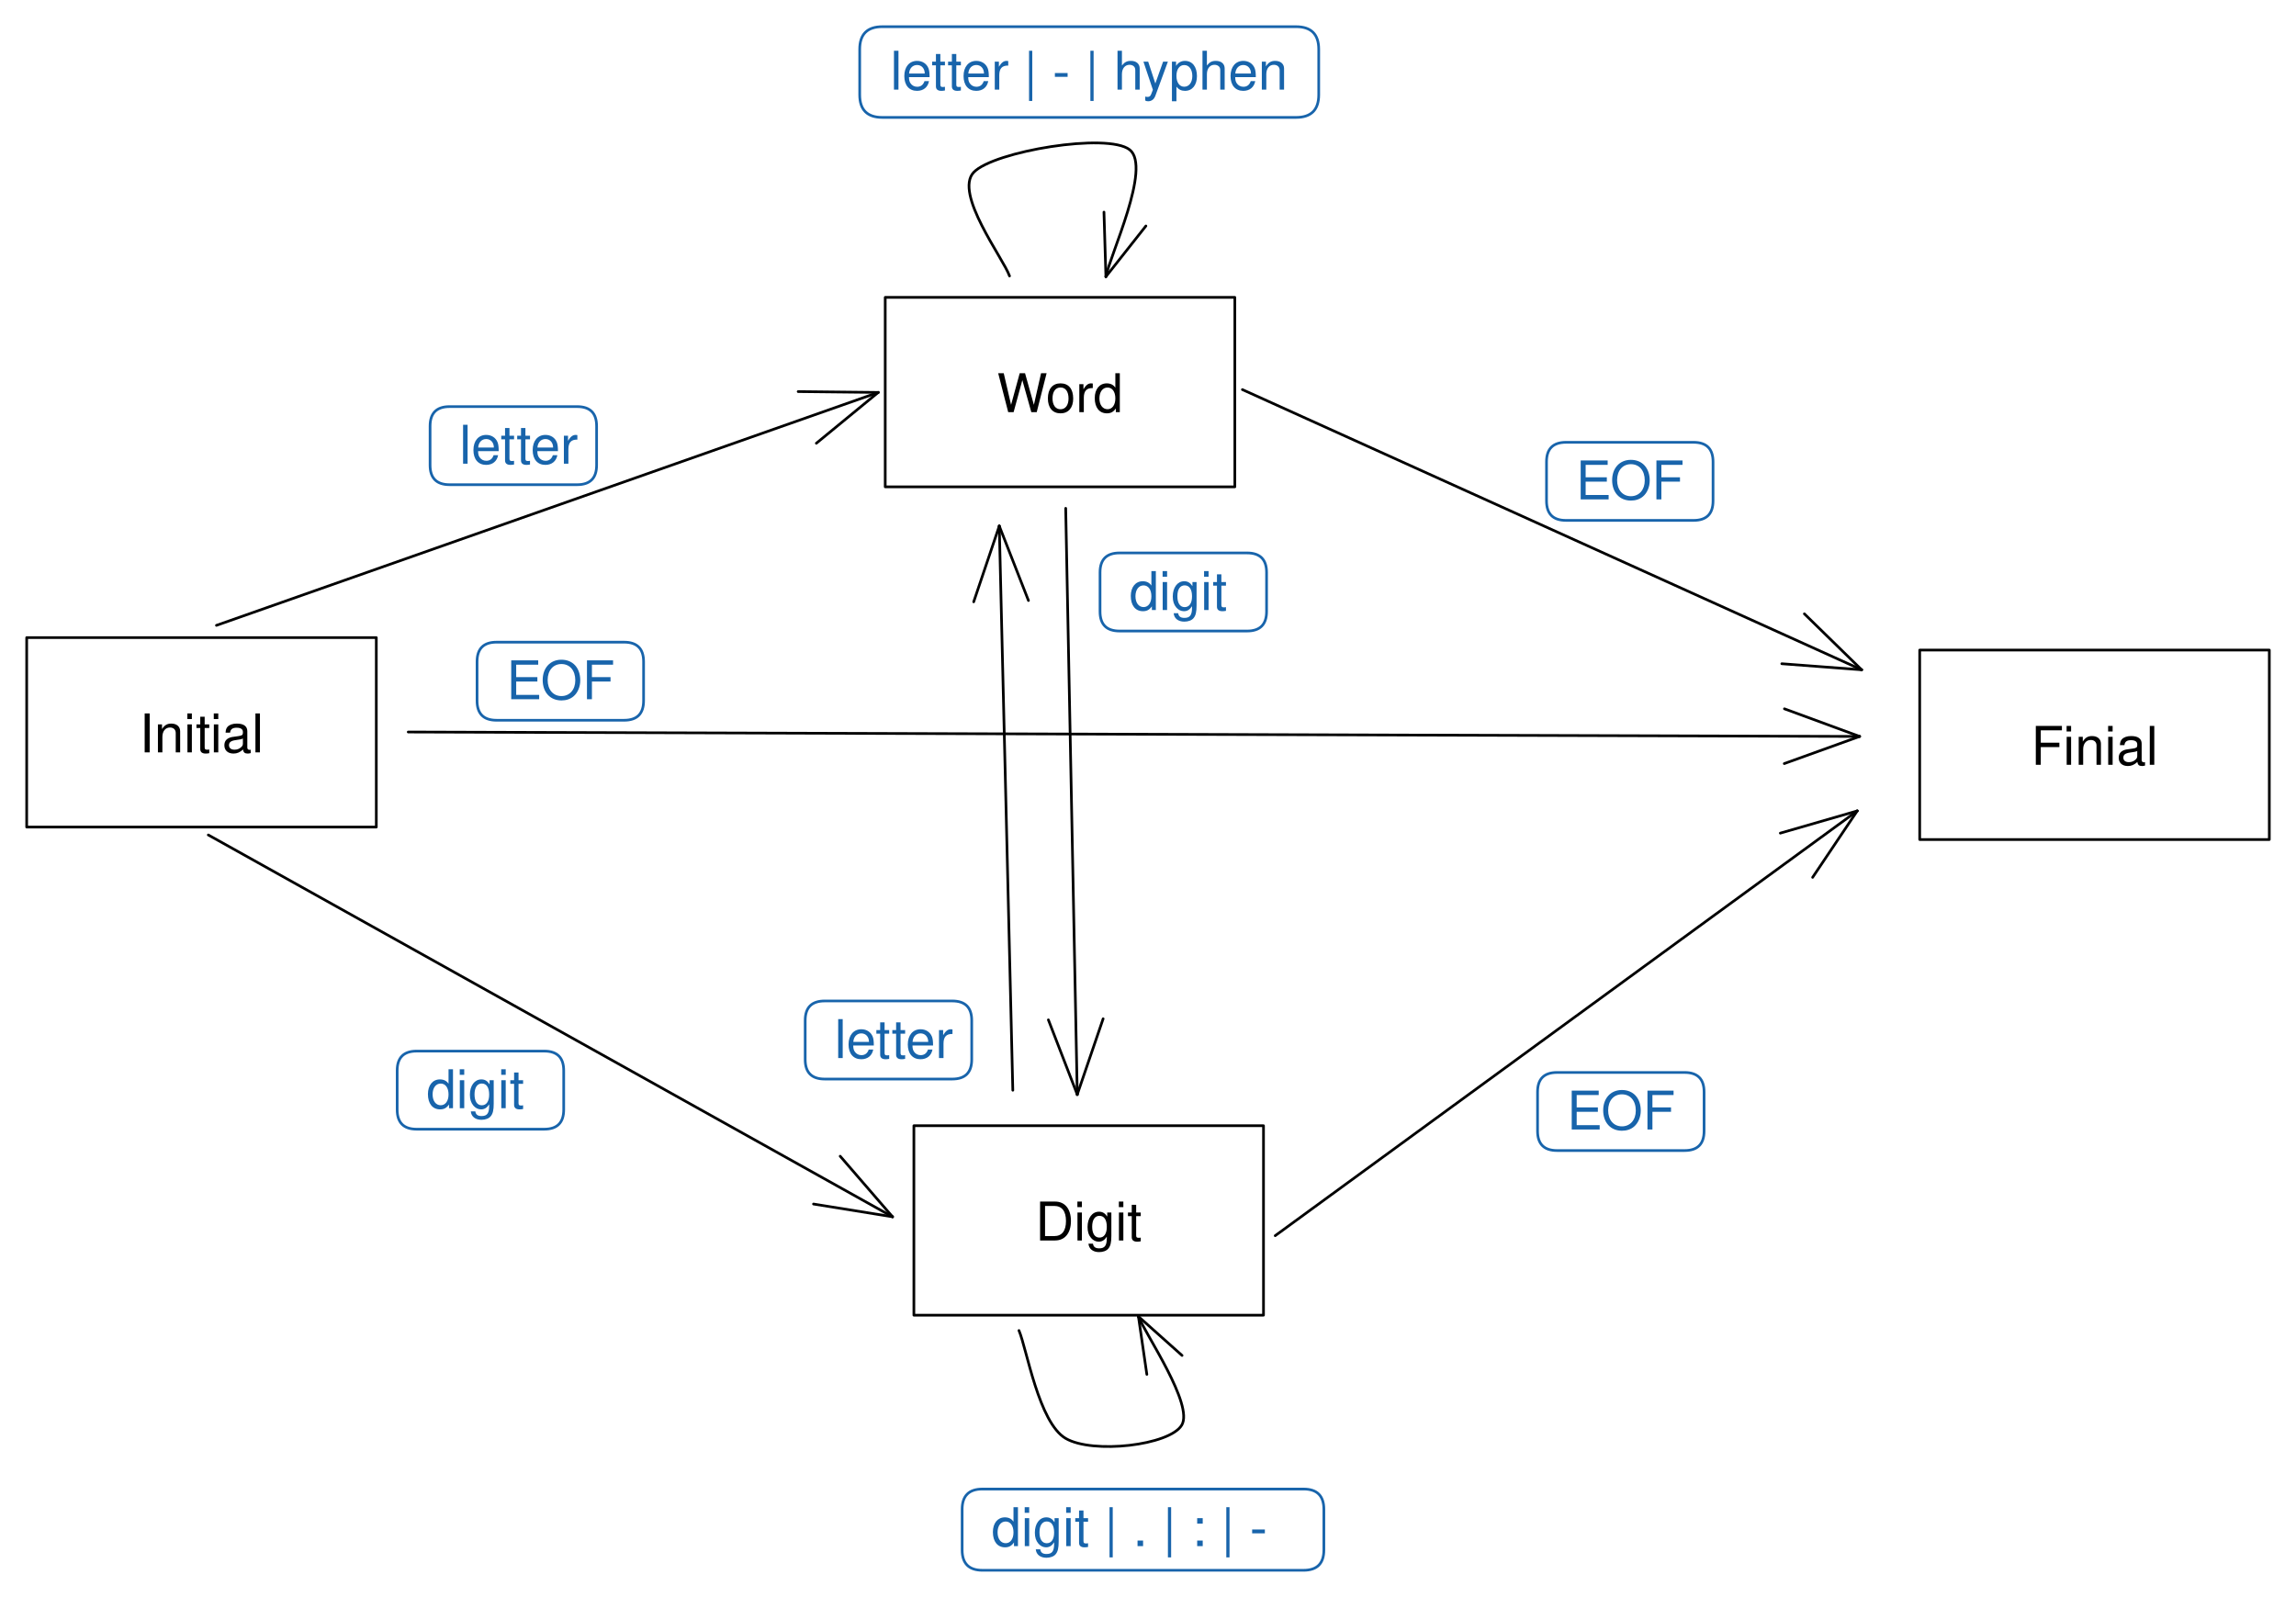
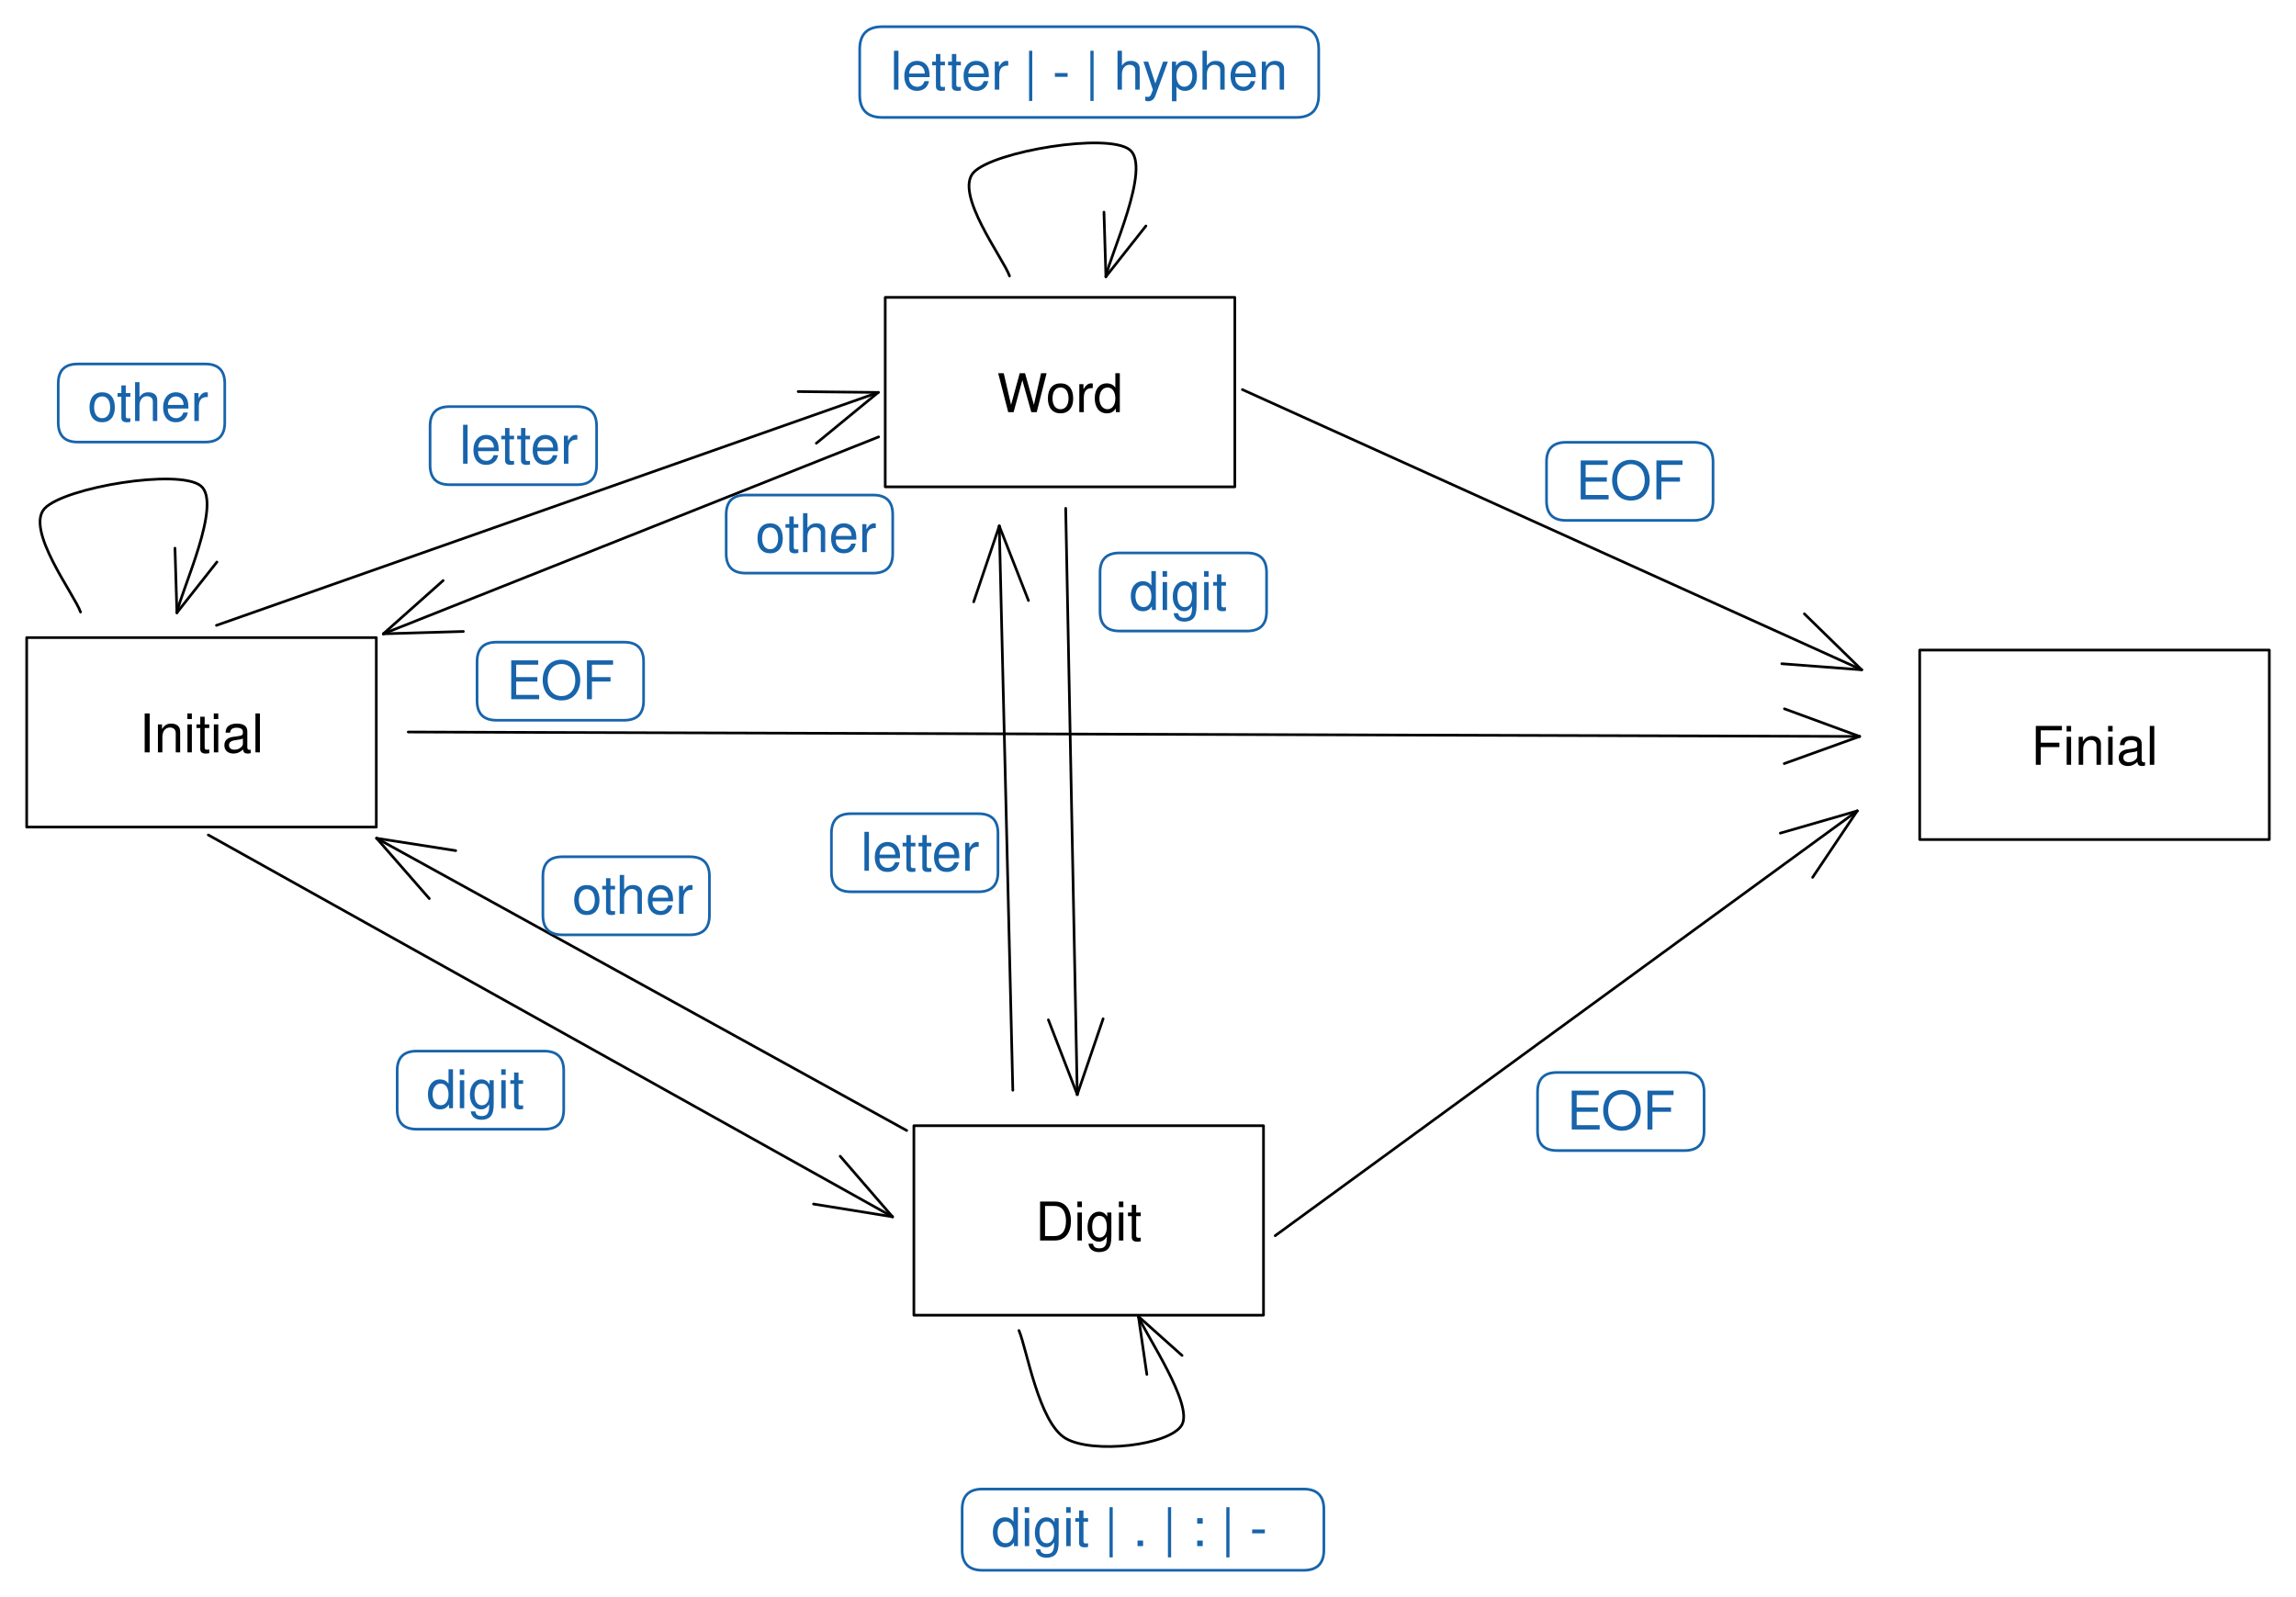
<svg xmlns="http://www.w3.org/2000/svg" version="1.1" viewBox="0 0 860.314 598.423" width="860.314" height="598.423">
  <defs>
    <style>
      @font-face {
        font-family: "Virgil";
        src: url("https://excalidraw.com/Virgil.woff2");
      }
      @font-face {
        font-family: "Cascadia";
        src: url("https://excalidraw.com/Cascadia.woff2");
      }
    </style>
  </defs>
  <g stroke-linecap="round" transform="translate(10 238.9248) rotate(0 65.5 35.50175)">
    <path d="M0 0 C27.87 0, 55.75 0, 131 0 M0 0 C31.63 0, 63.26 0, 131 0 M131 0 C131 14.58, 131 29.16, 131 71 M131 0 C131 22.67, 131 45.34, 131 71 M131 71 C94.47 71, 57.94 71, 0 71 M131 71 C79 71, 27 71, 0 71 M0 71 C0 56.4, 0 41.8, 0 0 M0 71 C0 47.88, 0 24.76, 0 0" stroke="#000000" stroke-width="1" fill="none" />
  </g>
  <g transform="translate(15 262.9265) rotate(0 60.5 11.5)">
    <text x="60.5" y="19" font-family="Helvetica, Segoe UI Emoji" font-size="20px" fill="#000000" text-anchor="middle" style="white-space: pre;" direction="ltr">Initial</text>
  </g>
  <g stroke-linecap="round" transform="translate(331.6954 111.4328) rotate(0 65.5 35.50175)">
    <path d="M0 0 C26.81 0, 53.62 0, 131 0 M0 0 C37.84 0, 75.68 0, 131 0 M131 0 C131 22.64, 131 45.28, 131 71 M131 0 C131 28.2, 131 56.4, 131 71 M131 71 C79.89 71, 28.77 71, 0 71 M131 71 C88.65 71, 46.3 71, 0 71 M0 71 C0 42.84, 0 14.69, 0 0 M0 71 C0 49.36, 0 27.72, 0 0" stroke="#000000" stroke-width="1" fill="none" />
  </g>
  <g transform="translate(336.6954 135.4346) rotate(0 60.5 11.5)">
    <text x="60.5" y="19" font-family="Helvetica, Segoe UI Emoji" font-size="20px" fill="#000000" text-anchor="middle" style="white-space: pre;" direction="ltr">Word</text>
  </g>
  <g stroke-linecap="round" transform="translate(342.4344 421.8323) rotate(0 65.5 35.50175)">
    <path d="M0 0 C52.38 0, 104.77 0, 131 0 M0 0 C26.45 0, 52.89 0, 131 0 M131 0 C131 16.29, 131 32.57, 131 71 M131 0 C131 19.28, 131 38.55, 131 71 M131 71 C89.02 71, 47.05 71, 0 71 M131 71 C83.54 71, 36.08 71, 0 71 M0 71 C0 54.3, 0 37.59, 0 0 M0 71 C0 53.39, 0 35.77, 0 0" stroke="#000000" stroke-width="1" fill="none" />
  </g>
  <g transform="translate(347.4344 445.8341) rotate(0 60.5 11.5)">
    <text x="60.5" y="19" font-family="Helvetica, Segoe UI Emoji" font-size="20px" fill="#000000" text-anchor="middle" style="white-space: pre;" direction="ltr">Digit</text>
  </g>
  <g stroke-linecap="round" transform="translate(719.3145 243.5959) rotate(0 65.5 35.50175)">
    <path d="M0 0 C48.05 0, 96.1 0, 131 0 M0 0 C38.84 0, 77.69 0, 131 0 M131 0 C131 17.46, 131 34.92, 131 71 M131 0 C131 24.63, 131 49.26, 131 71 M131 71 C90.24 71, 49.47 71, 0 71 M131 71 C87.73 71, 44.47 71, 0 71 M0 71 C0 44.35, 0 17.7, 0 0 M0 71 C0 53.39, 0 35.77, 0 0" stroke="#000000" stroke-width="1" fill="none" />
  </g>
  <g transform="translate(724.3145 267.5976) rotate(0 60.5 11.5)">
    <text x="60.5" y="19" font-family="Helvetica, Segoe UI Emoji" font-size="20px" fill="#000000" text-anchor="middle" style="white-space: pre;" direction="ltr">Finial</text>
  </g>
  <g stroke-linecap="round">
    <g transform="translate(81.10547 234.3347) rotate(0 123.9823 -43.64166)">
      <path d="M0 0 C41.33 -14.55, 206.64 -72.74, 247.96 -87.28 M0 0 C41.33 -14.55, 206.64 -72.74, 247.96 -87.28" stroke="#000000" stroke-width="1" fill="none" />
    </g>
    <g transform="translate(81.10547 234.3347) rotate(0 123.9823 -43.64166)">
      <path d="M224.78 -68.24 C233.43 -75.35, 242.08 -82.45, 247.96 -87.28 M224.78 -68.24 C230.76 -73.15, 236.74 -78.06, 247.96 -87.28" stroke="#000000" stroke-width="1" fill="none" />
    </g>
    <g transform="translate(81.10547 234.3347) rotate(0 123.9823 -43.64166)">
      <path d="M217.97 -87.6 C229.16 -87.48, 240.35 -87.36, 247.96 -87.28 M217.97 -87.6 C225.7 -87.52, 233.44 -87.44, 247.96 -87.28" stroke="#000000" stroke-width="1" fill="none" />
    </g>
  </g>
  <g stroke-linecap="round">
    <g transform="translate(78.05267 312.8801) rotate(0 128.1913 71.5397)">
      <path d="M0 0 C42.73 23.85, 213.65 119.23, 256.38 143.08 M0 0 C42.73 23.85, 213.65 119.23, 256.38 143.08" stroke="#000000" stroke-width="1" fill="none" />
    </g>
    <g transform="translate(78.05267 312.8801) rotate(0 128.1913 71.5397)">
      <path d="M226.77 138.3 C233.95 139.46, 241.13 140.62, 256.38 143.08 M226.77 138.3 C233.09 139.32, 239.41 140.34, 256.38 143.08" stroke="#000000" stroke-width="1" fill="none" />
    </g>
    <g transform="translate(78.05267 312.8801) rotate(0 128.1913 71.5397)">
      <path d="M236.77 120.38 C241.52 125.89, 246.28 131.39, 256.38 143.08 M236.77 120.38 C240.95 125.23, 245.14 130.07, 256.38 143.08" stroke="#000000" stroke-width="1" fill="none" />
    </g>
  </g>
  <g stroke-linecap="round">
    <g transform="translate(465.5304 145.9954) rotate(0 116.0129 52.49741)">
      <path d="M0 0 C38.67 17.5, 193.35 87.5, 232.03 104.99 M0 0 C38.67 17.5, 193.35 87.5, 232.03 104.99" stroke="#000000" stroke-width="1" fill="none" />
    </g>
    <g transform="translate(465.5304 145.9954) rotate(0 116.0129 52.49741)">
      <path d="M202.11 102.72 C209.47 103.28, 216.83 103.84, 232.03 104.99 M202.11 102.72 C209.27 103.26, 216.43 103.81, 232.03 104.99" stroke="#000000" stroke-width="1" fill="none" />
    </g>
    <g transform="translate(465.5304 145.9954) rotate(0 116.0129 52.49741)">
      <path d="M210.57 84.02 C215.85 89.18, 221.12 94.34, 232.03 104.99 M210.57 84.02 C215.71 89.04, 220.84 94.06, 232.03 104.99" stroke="#000000" stroke-width="1" fill="none" />
    </g>
  </g>
  <g stroke-linecap="round">
    <g transform="translate(477.8215 463.0372) rotate(0 109.0441 -79.58708)">
      <path d="M0 0 C36.35 -26.53, 181.74 -132.65, 218.09 -159.17 M0 0 C36.35 -26.53, 181.74 -132.65, 218.09 -159.17" stroke="#000000" stroke-width="1" fill="none" />
    </g>
    <g transform="translate(477.8215 463.0372) rotate(0 109.0441 -79.58708)">
      <path d="M201.37 -134.27 C206.32 -141.64, 211.27 -149.02, 218.09 -159.17 M201.37 -134.27 C205.84 -140.93, 210.32 -147.6, 218.09 -159.17" stroke="#000000" stroke-width="1" fill="none" />
    </g>
    <g transform="translate(477.8215 463.0372) rotate(0 109.0441 -79.58708)">
      <path d="M189.27 -150.84 C197.8 -153.31, 206.33 -155.78, 218.09 -159.17 M189.27 -150.84 C196.98 -153.07, 204.69 -155.3, 218.09 -159.17" stroke="#000000" stroke-width="1" fill="none" />
    </g>
  </g>
  <g transform="translate(172.1575 154.7499) rotate(0 22.5 11.5)">
    <text x="0" y="19" font-family="Helvetica, Segoe UI Emoji" font-size="20px" fill="#1864ab" text-anchor="start" style="white-space: pre;" direction="ltr">letter</text>
  </g>
  <g stroke-linecap="round" transform="translate(161.1499 152.3657) rotate(0 31.20129 14.62898)">
    <path d="M7.31 0 M7.31 0 C20.32 0, 33.32 0, 55.09 0 M7.31 0 C17.03 0, 26.75 0, 55.09 0 M55.09 0 C59.96 0, 62.4 2.44, 62.4 7.31 M55.09 0 C59.96 0, 62.4 2.44, 62.4 7.31 M62.4 7.31 C62.4 12.62, 62.4 17.93, 62.4 21.94 M62.4 7.31 C62.4 13.05, 62.4 18.79, 62.4 21.94 M62.4 21.94 C62.4 26.82, 59.96 29.26, 55.09 29.26 M62.4 21.94 C62.4 26.82, 59.96 29.26, 55.09 29.26 M55.09 29.26 C37.35 29.26, 19.61 29.26, 7.31 29.26 M55.09 29.26 C36.09 29.26, 17.1 29.26, 7.31 29.26 M7.31 29.26 C2.44 29.26, 0 26.82, 0 21.94 M7.31 29.26 C2.44 29.26, 0 26.82, 0 21.94 M0 21.94 C0 16.25, 0 10.56, 0 7.31 M0 21.94 C0 17.73, 0 13.52, 0 7.31 M0 7.31 C0 2.44, 2.44 0, 7.31 0 M0 7.31 C0 2.44, 2.44 0, 7.31 0" stroke="#1864ab" stroke-width="1" fill="none" />
  </g>
  <g transform="translate(159.8304 396.2574) rotate(0 19 11.5)">
    <text x="0" y="19" font-family="Helvetica, Segoe UI Emoji" font-size="20px" fill="#1864ab" text-anchor="start" style="white-space: pre;" direction="ltr">digit</text>
  </g>
  <g stroke-linecap="round" transform="translate(148.8228 393.8733) rotate(0 31.20129 14.62898)">
    <path d="M7.31 0 M7.31 0 C19.72 0, 32.13 0, 55.09 0 M7.31 0 C17.24 0, 27.17 0, 55.09 0 M55.09 0 C59.96 0, 62.4 2.44, 62.4 7.31 M55.09 0 C59.96 0, 62.4 2.44, 62.4 7.31 M62.4 7.31 C62.4 11.64, 62.4 15.97, 62.4 21.94 M62.4 7.31 C62.4 12.59, 62.4 17.86, 62.4 21.94 M62.4 21.94 C62.4 26.82, 59.96 29.26, 55.09 29.26 M62.4 21.94 C62.4 26.82, 59.96 29.26, 55.09 29.26 M55.09 29.26 C36 29.26, 16.91 29.26, 7.31 29.26 M55.09 29.26 C36.55 29.26, 18 29.26, 7.31 29.26 M7.31 29.26 C2.44 29.26, 0 26.82, 0 21.94 M7.31 29.26 C2.44 29.26, 0 26.82, 0 21.94 M0 21.94 C0 16.37, 0 10.8, 0 7.31 M0 21.94 C0 16.77, 0 11.6, 0 7.31 M0 7.31 C0 2.44, 2.44 0, 7.31 0 M0 7.31 C0 2.44, 2.44 0, 7.31 0" stroke="#1864ab" stroke-width="1" fill="none" />
  </g>
  <g stroke-linecap="round">
    <g transform="translate(378.2682 103.4172) rotate(0 16.12192 -24.80805)">
      <path d="M0 0 C-2.23 -6.47, -20.91 -30.96, -13.41 -38.85 C-5.9 -46.73, 36.78 -53.82, 45.03 -47.3 C53.28 -40.79, 37.6 -7.68, 36.12 0.24 M0 0 C-2.23 -6.47, -20.91 -30.96, -13.41 -38.85 C-5.9 -46.73, 36.78 -53.82, 45.03 -47.3 C53.28 -40.79, 37.6 -7.68, 36.12 0.24" stroke="#000000" stroke-width="1" fill="none" />
    </g>
    <g transform="translate(378.2682 103.4172) rotate(0 16.12192 -24.80805)">
      <path d="M35.39 -23.93 C35.63 -15.96, 35.87 -7.99, 36.12 0.24 M35.39 -23.93 C35.6 -17.04, 35.8 -10.14, 36.12 0.24" stroke="#000000" stroke-width="1" fill="none" />
    </g>
    <g transform="translate(378.2682 103.4172) rotate(0 16.12192 -24.80805)">
      <path d="M51.1 -18.74 C46.16 -12.48, 41.22 -6.22, 36.12 0.24 M51.1 -18.74 C46.83 -13.33, 42.55 -7.91, 36.12 0.24" stroke="#000000" stroke-width="1" fill="none" />
    </g>
  </g>
  <g stroke-linecap="round">
    <g transform="translate(381.8046 498.5802) rotate(0 30.86434 19.11332)">
      <path d="M0 0 C2.92 6.74, 7.37 34.54, 17.53 40.44 C27.7 46.35, 56.46 43.06, 61 35.44 C65.54 27.82, 47.48 1.53, 44.77 -5.25 M0 0 C2.92 6.74, 7.37 34.54, 17.53 40.44 C27.7 46.35, 56.46 43.06, 61 35.44 C65.54 27.82, 47.48 1.53, 44.77 -5.25" stroke="#000000" stroke-width="1" fill="none" />
    </g>
    <g transform="translate(381.8046 498.5802) rotate(0 30.86434 19.11332)">
      <path d="M61.11 9.34 C57.13 5.78, 53.14 2.22, 44.77 -5.25 M61.11 9.34 C55.23 4.08, 49.34 -1.17, 44.77 -5.25" stroke="#000000" stroke-width="1" fill="none" />
    </g>
    <g transform="translate(381.8046 498.5802) rotate(0 30.86434 19.11332)">
      <path d="M47.92 16.43 C47.15 11.14, 46.38 5.85, 44.77 -5.25 M47.92 16.43 C46.78 8.62, 45.65 0.81, 44.77 -5.25" stroke="#000000" stroke-width="1" fill="none" />
    </g>
  </g>
  <g transform="translate(333.6086 14.59392) rotate(0 78 11.5)">
    <text x="0" y="19" font-family="Helvetica, Segoe UI Emoji" font-size="20px" fill="#1864ab" text-anchor="start" style="white-space: pre;" direction="ltr">letter | - | hyphen </text>
  </g>
  <g stroke-linecap="round" transform="translate(322.1308 10) rotate(0 86 17)">
    <path d="M8.5 0 M8.5 0 C67.52 0, 126.54 0, 163.5 0 M8.5 0 C65.92 0, 123.35 0, 163.5 0 M163.5 0 C169.17 0, 172 2.83, 172 8.5 M163.5 0 C169.17 0, 172 2.83, 172 8.5 M172 8.5 C172 12.5, 172 16.49, 172 25.5 M172 8.5 C172 15.02, 172 21.55, 172 25.5 M172 25.5 C172 31.17, 169.17 34, 163.5 34 M172 25.5 C172 31.17, 169.17 34, 163.5 34 M163.5 34 C130.44 34, 97.39 34, 8.5 34 M163.5 34 C125.92 34, 88.34 34, 8.5 34 M8.5 34 C2.83 34, 0 31.17, 0 25.5 M8.5 34 C2.83 34, 0 31.17, 0 25.5 M0 25.5 C0 21.06, 0 16.63, 0 8.5 M0 25.5 C0 19.25, 0 13, 0 8.5 M0 8.5 C0 2.83, 2.83 0, 8.5 0 M0 8.5 C0 2.83, 2.83 0, 8.5 0" stroke="#1864ab" stroke-width="1" fill="none" />
  </g>
  <g transform="translate(371.5217 560.3661) rotate(0 52 11.5)">
    <text x="0" y="19" font-family="Helvetica, Segoe UI Emoji" font-size="20px" fill="#1864ab" text-anchor="start" style="white-space: pre;" direction="ltr">digit | . | : | -</text>
  </g>
  <g stroke-linecap="round" transform="translate(360.5141 557.9819) rotate(0 67.76779 15.2206)">
    <path d="M7.61 0 M7.61 0 C53.12 0, 98.62 0, 127.93 0 M7.61 0 C55.29 0, 102.98 0, 127.93 0 M127.93 0 C133 0, 135.54 2.54, 135.54 7.61 M127.93 0 C133 0, 135.54 2.54, 135.54 7.61 M135.54 7.61 C135.54 10.79, 135.54 13.98, 135.54 22.83 M135.54 7.61 C135.54 13.55, 135.54 19.48, 135.54 22.83 M135.54 22.83 C135.54 27.9, 133 30.44, 127.93 30.44 M135.54 22.83 C135.54 27.9, 133 30.44, 127.93 30.44 M127.93 30.44 C97.08 30.44, 66.24 30.44, 7.61 30.44 M127.93 30.44 C87.81 30.44, 47.7 30.44, 7.61 30.44 M7.61 30.44 C2.54 30.44, 0 27.9, 0 22.83 M7.61 30.44 C2.54 30.44, 0 27.9, 0 22.83 M0 22.83 C0 17.48, 0 12.13, 0 7.61 M0 22.83 C0 17.76, 0 12.69, 0 7.61 M0 7.61 C0 2.54, 2.54 0, 7.61 0 M0 7.61 C0 2.54, 2.54 0, 7.61 0" stroke="#1864ab" stroke-width="1" fill="none" />
  </g>
  <g transform="translate(590.4876 168.1279) rotate(0 21 11.5)">
    <text x="0" y="19" font-family="Helvetica, Segoe UI Emoji" font-size="20px" fill="#1864ab" text-anchor="start" style="white-space: pre;" direction="ltr">EOF</text>
  </g>
  <g stroke-linecap="round" transform="translate(579.48 165.7437) rotate(0 31.20129 14.62898)">
    <path d="M7.31 0 M7.31 0 C23.94 0, 40.58 0, 55.09 0 M7.31 0 C17.88 0, 28.45 0, 55.09 0 M55.09 0 C59.96 0, 62.4 2.44, 62.4 7.31 M55.09 0 C59.96 0, 62.4 2.44, 62.4 7.31 M62.4 7.31 C62.4 10.38, 62.4 13.45, 62.4 21.94 M62.4 7.31 C62.4 10.46, 62.4 13.61, 62.4 21.94 M62.4 21.94 C62.4 26.82, 59.96 29.26, 55.09 29.26 M62.4 21.94 C62.4 26.82, 59.96 29.26, 55.09 29.26 M55.09 29.26 C37.12 29.26, 19.15 29.26, 7.31 29.26 M55.09 29.26 C38.81 29.26, 22.54 29.26, 7.31 29.26 M7.31 29.26 C2.44 29.26, 0 26.82, 0 21.94 M7.31 29.26 C2.44 29.26, 0 26.82, 0 21.94 M0 21.94 C0 18.73, 0 15.52, 0 7.31 M0 21.94 C0 17.93, 0 13.92, 0 7.31 M0 7.31 C0 2.44, 2.44 0, 7.31 0 M0 7.31 C0 2.44, 2.44 0, 7.31 0" stroke="#1864ab" stroke-width="1" fill="none" />
  </g>
  <g transform="translate(587.1299 404.2617) rotate(0 21 11.5)">
    <text x="0" y="19" font-family="Helvetica, Segoe UI Emoji" font-size="20px" fill="#1864ab" text-anchor="start" style="white-space: pre;" direction="ltr">EOF</text>
  </g>
  <g stroke-linecap="round" transform="translate(576.1223 401.8776) rotate(0 31.20129 14.62898)">
    <path d="M7.31 0 M7.31 0 C19.01 0, 30.7 0, 55.09 0 M7.31 0 C17.36 0, 27.41 0, 55.09 0 M55.09 0 C59.96 0, 62.4 2.44, 62.4 7.31 M55.09 0 C59.96 0, 62.4 2.44, 62.4 7.31 M62.4 7.31 C62.4 10.3, 62.4 13.28, 62.4 21.94 M62.4 7.31 C62.4 12.69, 62.4 18.07, 62.4 21.94 M62.4 21.94 C62.4 26.82, 59.96 29.26, 55.09 29.26 M62.4 21.94 C62.4 26.82, 59.96 29.26, 55.09 29.26 M55.09 29.26 C42.5 29.26, 29.91 29.26, 7.31 29.26 M55.09 29.26 C39.73 29.26, 24.38 29.26, 7.31 29.26 M7.31 29.26 C2.44 29.26, 0 26.82, 0 21.94 M7.31 29.26 C2.44 29.26, 0 26.82, 0 21.94 M0 21.94 C0 17.01, 0 12.07, 0 7.31 M0 21.94 C0 17.33, 0 12.73, 0 7.31 M0 7.31 C0 2.44, 2.44 0, 7.31 0 M0 7.31 C0 2.44, 2.44 0, 7.31 0" stroke="#1864ab" stroke-width="1" fill="none" />
  </g>
  <g stroke-linecap="round">
    <g transform="translate(399.3182 190.4834) rotate(0 2.164459 109.8301)">
      <path d="M0 0 C0.72 36.61, 3.61 183.05, 4.33 219.66 M0 0 C0.72 36.61, 3.61 183.05, 4.33 219.66" stroke="#000000" stroke-width="1" fill="none" />
    </g>
    <g transform="translate(399.3182 190.4834) rotate(0 2.164459 109.8301)">
      <path d="M-6.49 191.68 C-2.45 202.12, 1.59 212.57, 4.33 219.66 M-6.49 191.68 C-2.95 200.82, 0.58 209.97, 4.33 219.66" stroke="#000000" stroke-width="1" fill="none" />
    </g>
    <g transform="translate(399.3182 190.4834) rotate(0 2.164459 109.8301)">
      <path d="M14.03 191.27 C10.41 201.87, 6.79 212.47, 4.33 219.66 M14.03 191.27 C10.86 200.55, 7.69 209.83, 4.33 219.66" stroke="#000000" stroke-width="1" fill="none" />
    </g>
  </g>
  <g transform="translate(423.1926 209.5846) rotate(0 19 11.5)">
    <text x="0" y="19" font-family="Helvetica, Segoe UI Emoji" font-size="20px" fill="#1864ab" text-anchor="start" style="white-space: pre;" direction="ltr">digit</text>
  </g>
  <g stroke-linecap="round" transform="translate(412.1849 207.2004) rotate(0 31.20129 14.62898)">
    <path d="M7.31 0 M7.31 0 C17.23 0, 27.14 0, 55.09 0 M7.31 0 C23.56 0, 39.81 0, 55.09 0 M55.09 0 C59.96 0, 62.4 2.44, 62.4 7.31 M55.09 0 C59.96 0, 62.4 2.44, 62.4 7.31 M62.4 7.31 C62.4 10.65, 62.4 13.98, 62.4 21.94 M62.4 7.31 C62.4 11.27, 62.4 15.22, 62.4 21.94 M62.4 21.94 C62.4 26.82, 59.96 29.26, 55.09 29.26 M62.4 21.94 C62.4 26.82, 59.96 29.26, 55.09 29.26 M55.09 29.26 C40.67 29.26, 26.26 29.26, 7.31 29.26 M55.09 29.26 C40.65 29.26, 26.21 29.26, 7.31 29.26 M7.31 29.26 C2.44 29.26, 0 26.82, 0 21.94 M7.31 29.26 C2.44 29.26, 0 26.82, 0 21.94 M0 21.94 C0 18.81, 0 15.68, 0 7.31 M0 21.94 C0 17.56, 0 13.18, 0 7.31 M0 7.31 C0 2.44, 2.44 0, 7.31 0 M0 7.31 C0 2.44, 2.44 0, 7.31 0" stroke="#1864ab" stroke-width="1" fill="none" />
  </g>
  <g stroke-linecap="round">
    <g transform="translate(152.9647 274.3004) rotate(0 271.9164 0.8285065)">
      <path d="M0 0 C90.64 0.28, 453.19 1.38, 543.83 1.66 M0 0 C90.64 0.28, 453.19 1.38, 543.83 1.66" stroke="#000000" stroke-width="1" fill="none" />
    </g>
    <g transform="translate(152.9647 274.3004) rotate(0 271.9164 0.8285065)">
      <path d="M515.61 11.83 C523.16 9.11, 530.7 6.39, 543.83 1.66 M515.61 11.83 C521.65 9.65, 527.7 7.47, 543.83 1.66" stroke="#000000" stroke-width="1" fill="none" />
    </g>
    <g transform="translate(152.9647 274.3004) rotate(0 271.9164 0.8285065)">
      <path d="M515.67 -8.69 C523.2 -5.92, 530.73 -3.16, 543.83 1.66 M515.67 -8.69 C521.7 -6.47, 527.73 -4.26, 543.83 1.66" stroke="#000000" stroke-width="1" fill="none" />
    </g>
  </g>
  <g transform="translate(189.7615 243.0192) rotate(0 21 11.5)">
    <text x="0" y="19" font-family="Helvetica, Segoe UI Emoji" font-size="20px" fill="#1864ab" text-anchor="start" style="white-space: pre;" direction="ltr">EOF</text>
  </g>
  <g stroke-linecap="round" transform="translate(178.7539 240.6351) rotate(0 31.20129 14.62898)">
    <path d="M7.31 0 M7.31 0 C21.02 0, 34.73 0, 55.09 0 M7.31 0 C22.06 0, 36.81 0, 55.09 0 M55.09 0 C59.96 0, 62.4 2.44, 62.4 7.31 M55.09 0 C59.96 0, 62.4 2.44, 62.4 7.31 M62.4 7.31 C62.4 11, 62.4 14.69, 62.4 21.94 M62.4 7.31 C62.4 11.65, 62.4 15.99, 62.4 21.94 M62.4 21.94 C62.4 26.82, 59.96 29.26, 55.09 29.26 M62.4 21.94 C62.4 26.82, 59.96 29.26, 55.09 29.26 M55.09 29.26 C40.86 29.26, 26.63 29.26, 7.31 29.26 M55.09 29.26 C36.11 29.26, 17.13 29.26, 7.31 29.26 M7.31 29.26 C2.44 29.26, 0 26.82, 0 21.94 M7.31 29.26 C2.44 29.26, 0 26.82, 0 21.94 M0 21.94 C0 17.92, 0 13.89, 0 7.31 M0 21.94 C0 18.68, 0 15.42, 0 7.31 M0 7.31 C0 2.44, 2.44 0, 7.31 0 M0 7.31 C0 2.44, 2.44 0, 7.31 0" stroke="#1864ab" stroke-width="1" fill="none" />
  </g>
  <g stroke-linecap="round">
    <g transform="translate(379.5029 408.5399) rotate(0 -2.536896 -105.7224)">
      <path d="M0 0 C-0.85 -35.24, -4.23 -176.2, -5.07 -211.44 M0 0 C-0.85 -35.24, -4.23 -176.2, -5.07 -211.44" stroke="#000000" stroke-width="1" fill="none" />
    </g>
    <g transform="translate(379.5029 408.5399) rotate(0 -2.536896 -105.7224)">
      <path d="M5.86 -183.51 C3.62 -189.24, 1.38 -194.97, -5.07 -211.44 M5.86 -183.51 C3.65 -189.16, 1.44 -194.8, -5.07 -211.44" stroke="#000000" stroke-width="1" fill="none" />
    </g>
    <g transform="translate(379.5029 408.5399) rotate(0 -2.536896 -105.7224)">
      <path d="M-14.66 -183.02 C-12.69 -188.85, -10.72 -194.68, -5.07 -211.44 M-14.66 -183.02 C-12.72 -188.76, -10.78 -194.51, -5.07 -211.44" stroke="#000000" stroke-width="1" fill="none" />
    </g>
  </g>
-   <g transform="translate(312.7155 377.4684) rotate(0 22.5 11.5)">
+   <g transform="translate(322.5444 307.294) rotate(0 22.5 11.5)">
    <text x="0" y="19" font-family="Helvetica, Segoe UI Emoji" font-size="20px" fill="#1864ab" text-anchor="start" style="white-space: pre;" direction="ltr">letter</text>
  </g>
-   <g stroke-linecap="round" transform="translate(301.7078 375.0842) rotate(0 31.20129 14.62898)">
+   <g stroke-linecap="round" transform="translate(311.5367 304.9099) rotate(0 31.20129 14.62898)">
    <path d="M7.31 0 M7.31 0 C19.68 0, 32.05 0, 55.09 0 M7.31 0 C25.17 0, 43.03 0, 55.09 0 M55.09 0 C59.96 0, 62.4 2.44, 62.4 7.31 M55.09 0 C59.96 0, 62.4 2.44, 62.4 7.31 M62.4 7.31 C62.4 11.11, 62.4 14.91, 62.4 21.94 M62.4 7.31 C62.4 10.31, 62.4 13.31, 62.4 21.94 M62.4 21.94 C62.4 26.82, 59.96 29.26, 55.09 29.26 M62.4 21.94 C62.4 26.82, 59.96 29.26, 55.09 29.26 M55.09 29.26 C39.51 29.26, 23.93 29.26, 7.31 29.26 M55.09 29.26 C42.65 29.26, 30.2 29.26, 7.31 29.26 M7.31 29.26 C2.44 29.26, 0 26.82, 0 21.94 M7.31 29.26 C2.44 29.26, 0 26.82, 0 21.94 M0 21.94 C0 16.94, 0 11.94, 0 7.31 M0 21.94 C0 16.42, 0 10.9, 0 7.31 M0 7.31 C0 2.44, 2.44 0, 7.31 0 M0 7.31 C0 2.44, 2.44 0, 7.31 0" stroke="#1864ab" stroke-width="1" fill="none" />
  </g>
+   <g stroke-linecap="round">
+     <g transform="translate(329.2278 163.7132) rotate(0 -92.79953 36.89706)">
+       <path d="M0 0 C-30.93 12.3, -154.67 61.5, -185.6 73.79 M0 0 C-30.93 12.3, -154.67 61.5, -185.6 73.79" stroke="#000000" stroke-width="1" fill="none" />
+     </g>
+     <g transform="translate(329.2278 163.7132) rotate(0 -92.79953 36.89706)">
+       <path d="M-163.19 53.84 C-171.88 61.58, -180.57 69.31, -185.6 73.79 M-163.19 53.84 C-171.95 61.64, -180.7 69.43, -185.6 73.79" stroke="#000000" stroke-width="1" fill="none" />
+     </g>
+     <g transform="translate(329.2278 163.7132) rotate(0 -92.79953 36.89706)">
+       <path d="M-155.61 72.91 C-167.24 73.25, -178.87 73.6, -185.6 73.79 M-155.61 72.91 C-167.33 73.26, -179.04 73.6, -185.6 73.79" stroke="#000000" stroke-width="1" fill="none" />
+     </g>
+   </g>
+   <g stroke-linecap="round">
+     <g transform="translate(339.7433 423.6312) rotate(0 -99.30887 -54.75488)">
+       <path d="M0 0 C-33.1 -18.25, -165.51 -91.26, -198.62 -109.51 M0 0 C-33.1 -18.25, -165.51 -91.26, -198.62 -109.51" stroke="#000000" stroke-width="1" fill="none" />
+     </g>
+     <g transform="translate(339.7433 423.6312) rotate(0 -99.30887 -54.75488)">
+       <path d="M-168.98 -104.88 C-178.36 -106.35, -187.74 -107.81, -198.62 -109.51 M-168.98 -104.88 C-178.95 -106.44, -188.92 -108, -198.62 -109.51" stroke="#000000" stroke-width="1" fill="none" />
+     </g>
+     <g transform="translate(339.7433 423.6312) rotate(0 -99.30887 -54.75488)">
+       <path d="M-178.88 -86.91 C-185.13 -94.06, -191.37 -101.21, -198.62 -109.51 M-178.88 -86.91 C-185.52 -94.51, -192.16 -102.12, -198.62 -109.51" stroke="#000000" stroke-width="1" fill="none" />
+     </g>
+   </g>
+   <g stroke-linecap="round">
+     <g transform="translate(30.17593 229.3455) rotate(0 16.12192 -24.80805)">
+       <path d="M0 0 C-2.23 -6.47, -20.91 -30.96, -13.41 -38.85 C-5.9 -46.73, 36.78 -53.82, 45.03 -47.3 C53.28 -40.79, 37.6 -7.68, 36.12 0.24 M0 0 C-2.23 -6.47, -20.91 -30.96, -13.41 -38.85 C-5.9 -46.73, 36.78 -53.82, 45.03 -47.3 C53.28 -40.79, 37.6 -7.68, 36.12 0.24" stroke="#000000" stroke-width="1" fill="none" />
+     </g>
+     <g transform="translate(30.17593 229.3455) rotate(0 16.12192 -24.80805)">
+       <path d="M35.39 -23.93 C35.61 -16.63, 35.83 -9.33, 36.12 0.24 M35.39 -23.93 C35.57 -17.99, 35.75 -12.04, 36.12 0.24" stroke="#000000" stroke-width="1" fill="none" />
+     </g>
+     <g transform="translate(30.17593 229.3455) rotate(0 16.12192 -24.80805)">
+       <path d="M51.1 -18.74 C46.57 -13.01, 42.05 -7.27, 36.12 0.24 M51.1 -18.74 C47.42 -14.08, 43.73 -9.41, 36.12 0.24" stroke="#000000" stroke-width="1" fill="none" />
+     </g>
+   </g>
+   <g transform="translate(32.82697 138.7787) rotate(0 23.5 11.5)">
+     <text x="0" y="19" font-family="Helvetica, Segoe UI Emoji" font-size="20px" fill="#1864ab" text-anchor="start" style="white-space: pre;" direction="ltr">other</text>
+   </g>
+   <g stroke-linecap="round" transform="translate(21.81934 136.3945) rotate(0 31.20129 14.62898)">
+     <path d="M7.31 0 M7.31 0 C21.8 0, 36.28 0, 55.09 0 M7.31 0 C21.77 0, 36.22 0, 55.09 0 M55.09 0 C59.96 0, 62.4 2.44, 62.4 7.31 M55.09 0 C59.96 0, 62.4 2.44, 62.4 7.31 M62.4 7.31 C62.4 10.71, 62.4 14.11, 62.4 21.94 M62.4 7.31 C62.4 12.31, 62.4 17.3, 62.4 21.94 M62.4 21.94 C62.4 26.82, 59.96 29.26, 55.09 29.26 M62.4 21.94 C62.4 26.82, 59.96 29.26, 55.09 29.26 M55.09 29.26 C45.12 29.26, 35.14 29.26, 7.31 29.26 M55.09 29.26 C42.94 29.26, 30.79 29.26, 7.31 29.26 M7.31 29.26 C2.44 29.26, 0 26.82, 0 21.94 M7.31 29.26 C2.44 29.26, 0 26.82, 0 21.94 M0 21.94 C0 18.68, 0 15.41, 0 7.31 M0 21.94 C0 16.72, 0 11.5, 0 7.31 M0 7.31 C0 2.44, 2.44 0, 7.31 0 M0 7.31 C0 2.44, 2.44 0, 7.31 0" stroke="#1864ab" stroke-width="1" fill="none" />
+   </g>
+   <g transform="translate(283.1108 187.8871) rotate(0 23.5 11.5)">
+     <text x="0" y="19" font-family="Helvetica, Segoe UI Emoji" font-size="20px" fill="#1864ab" text-anchor="start" style="white-space: pre;" direction="ltr">other</text>
+   </g>
+   <g stroke-linecap="round" transform="translate(272.1031 185.503) rotate(0 31.20129 14.62898)">
+     <path d="M7.31 0 M7.31 0 C23.45 0, 39.59 0, 55.09 0 M7.31 0 C18.54 0, 29.77 0, 55.09 0 M55.09 0 C59.96 0, 62.4 2.44, 62.4 7.31 M55.09 0 C59.96 0, 62.4 2.44, 62.4 7.31 M62.4 7.31 C62.4 12.03, 62.4 16.75, 62.4 21.94 M62.4 7.31 C62.4 10.41, 62.4 13.5, 62.4 21.94 M62.4 21.94 C62.4 26.82, 59.96 29.26, 55.09 29.26 M62.4 21.94 C62.4 26.82, 59.96 29.26, 55.09 29.26 M55.09 29.26 C45.31 29.26, 35.54 29.26, 7.31 29.26 M55.09 29.26 C42.99 29.26, 30.89 29.26, 7.31 29.26 M7.31 29.26 C2.44 29.26, 0 26.82, 0 21.94 M7.31 29.26 C2.44 29.26, 0 26.82, 0 21.94 M0 21.94 C0 18.04, 0 14.14, 0 7.31 M0 21.94 C0 18.8, 0 15.66, 0 7.31 M0 7.31 C0 2.44, 2.44 0, 7.31 0 M0 7.31 C0 2.44, 2.44 0, 7.31 0" stroke="#1864ab" stroke-width="1" fill="none" />
+   </g>
+   <g transform="translate(214.4318 323.4315) rotate(0 23.5 11.5)">
+     <text x="0" y="19" font-family="Helvetica, Segoe UI Emoji" font-size="20px" fill="#1864ab" text-anchor="start" style="white-space: pre;" direction="ltr">other</text>
+   </g>
+   <g stroke-linecap="round" transform="translate(203.4241 321.0473) rotate(0 31.20129 14.62898)">
+     <path d="M7.31 0 M7.31 0 C21.66 0, 36 0, 55.09 0 M7.31 0 C19.95 0, 32.59 0, 55.09 0 M55.09 0 C59.96 0, 62.4 2.44, 62.4 7.31 M55.09 0 C59.96 0, 62.4 2.44, 62.4 7.31 M62.4 7.31 C62.4 11.29, 62.4 15.26, 62.4 21.94 M62.4 7.31 C62.4 13.03, 62.4 18.74, 62.4 21.94 M62.4 21.94 C62.4 26.82, 59.96 29.26, 55.09 29.26 M62.4 21.94 C62.4 26.82, 59.96 29.26, 55.09 29.26 M55.09 29.26 C37.22 29.26, 19.35 29.26, 7.31 29.26 M55.09 29.26 C42.74 29.26, 30.38 29.26, 7.31 29.26 M7.31 29.26 C2.44 29.26, 0 26.82, 0 21.94 M7.31 29.26 C2.44 29.26, 0 26.82, 0 21.94 M0 21.94 C0 18.13, 0 14.33, 0 7.31 M0 21.94 C0 17.27, 0 12.6, 0 7.31 M0 7.31 C0 2.44, 2.44 0, 7.31 0 M0 7.31 C0 2.44, 2.44 0, 7.31 0" stroke="#1864ab" stroke-width="1" fill="none" />
+   </g>
</svg>
